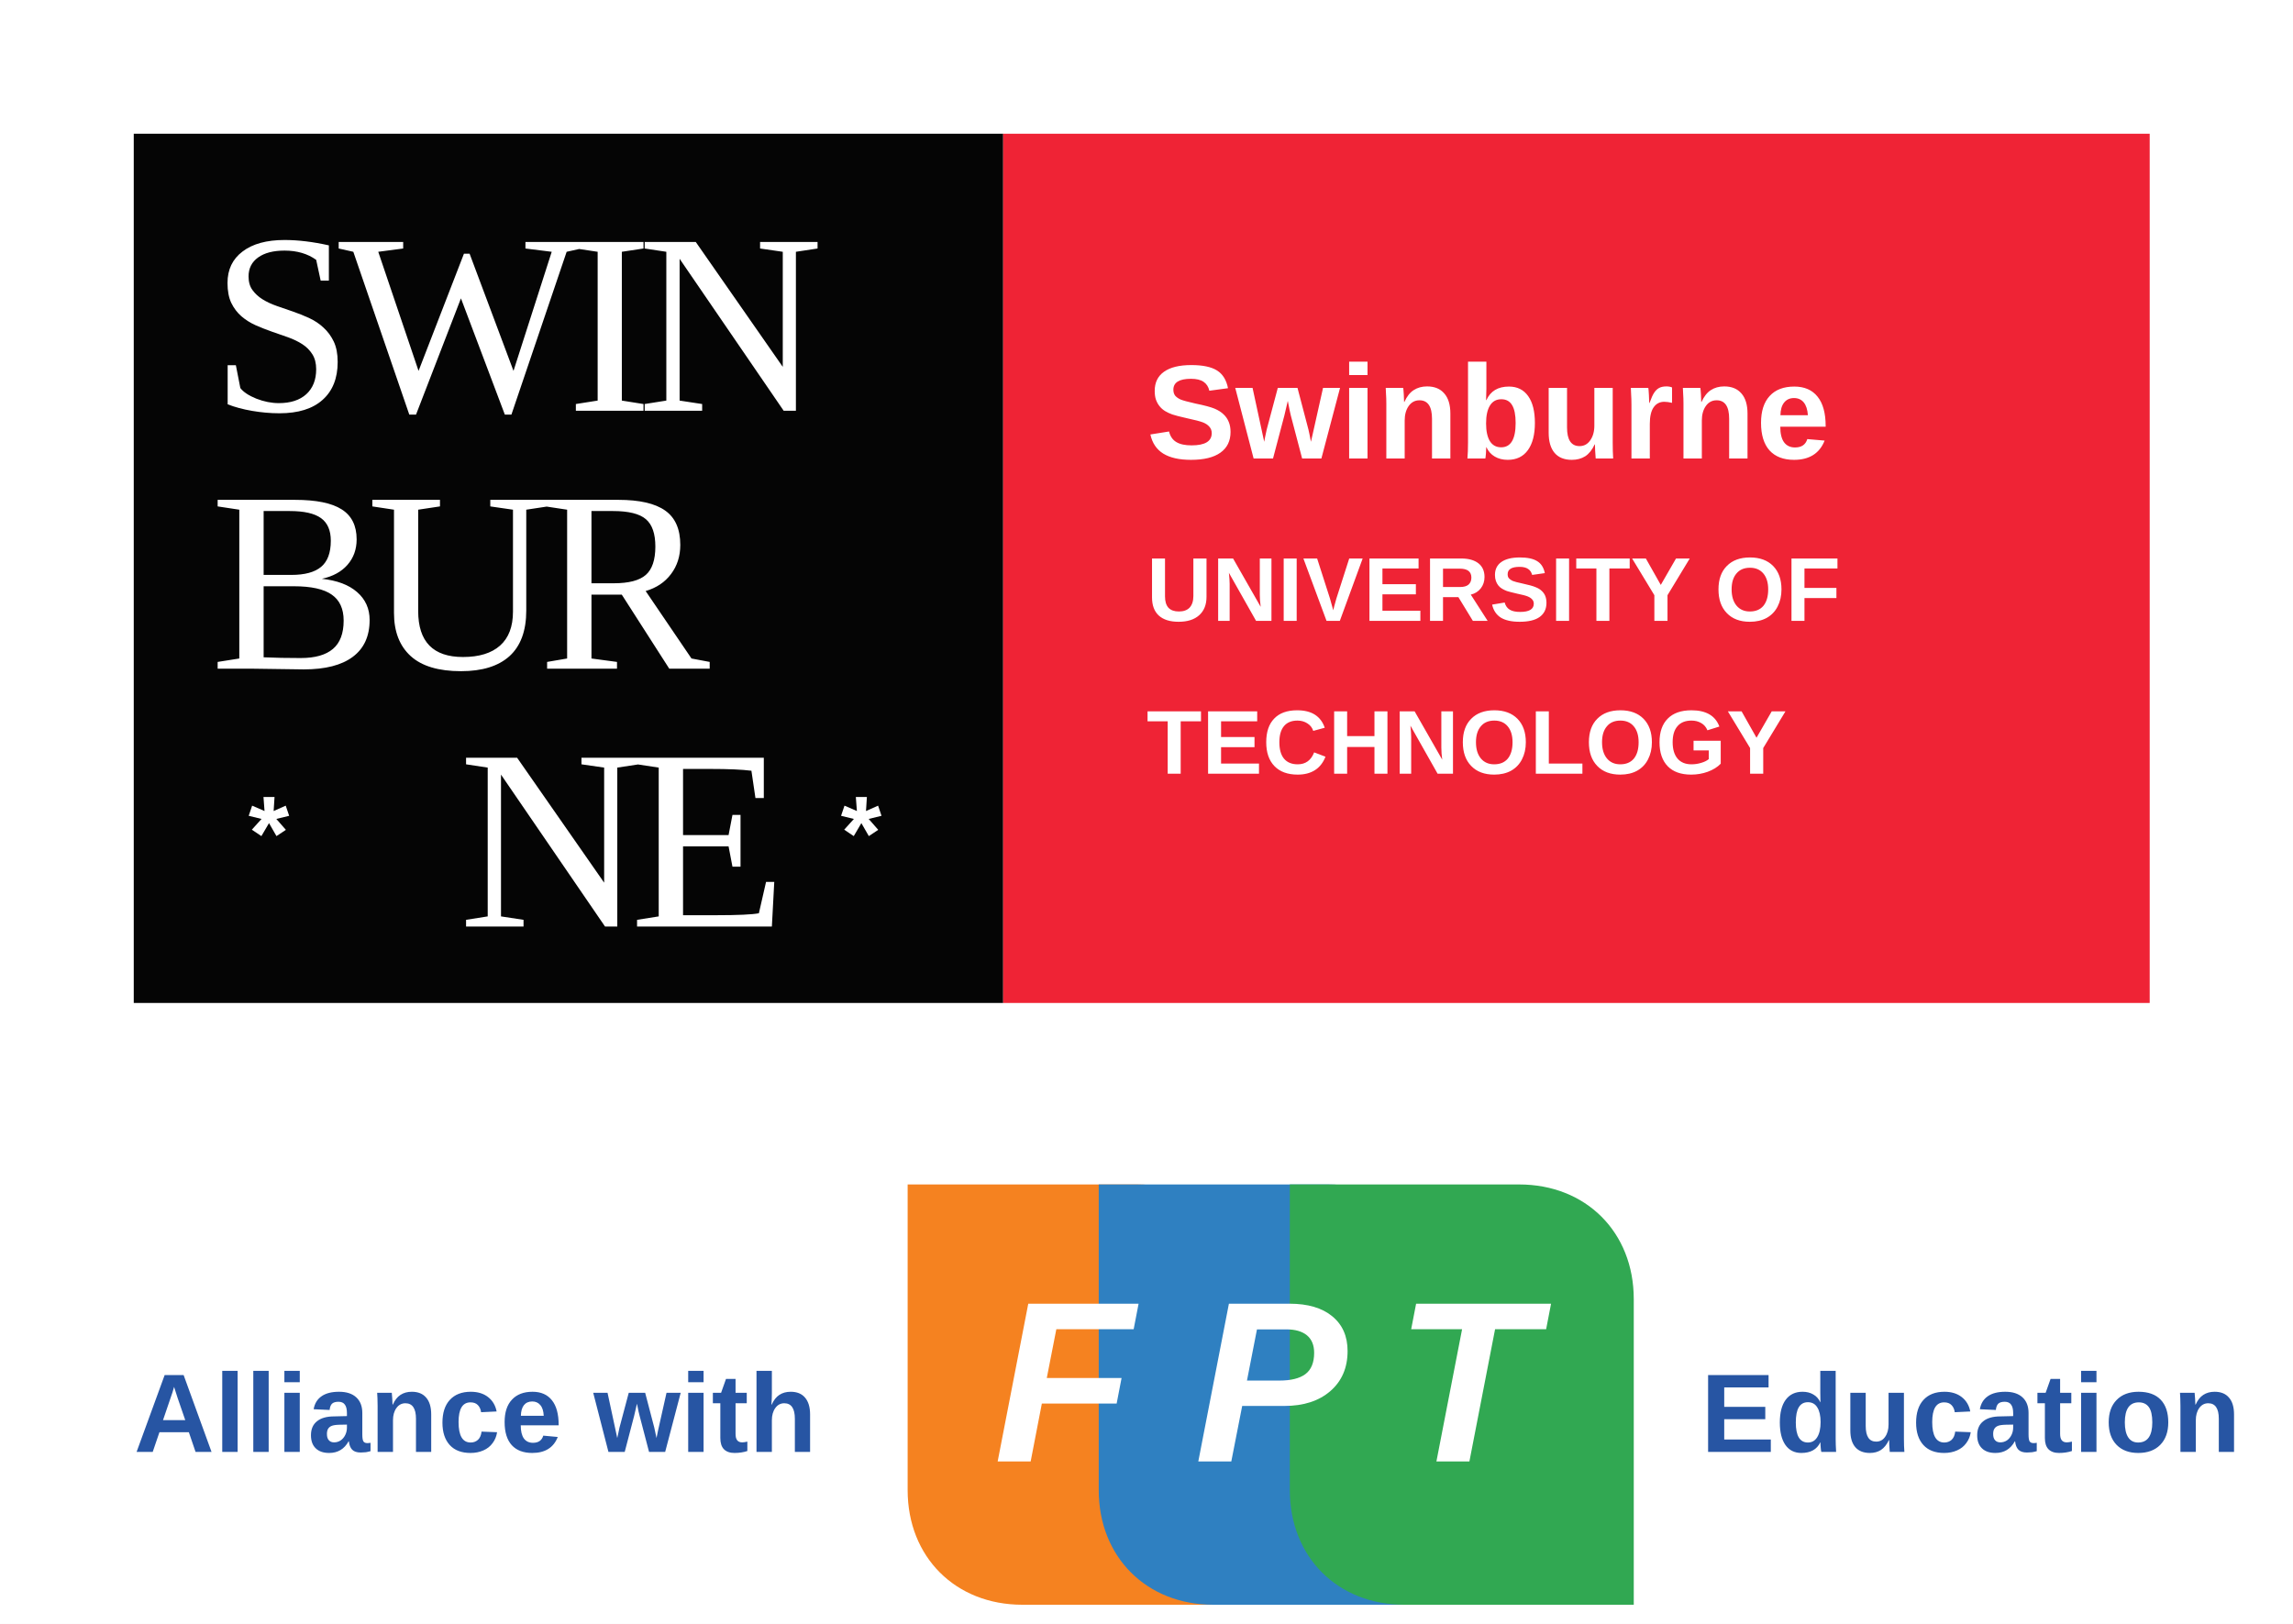
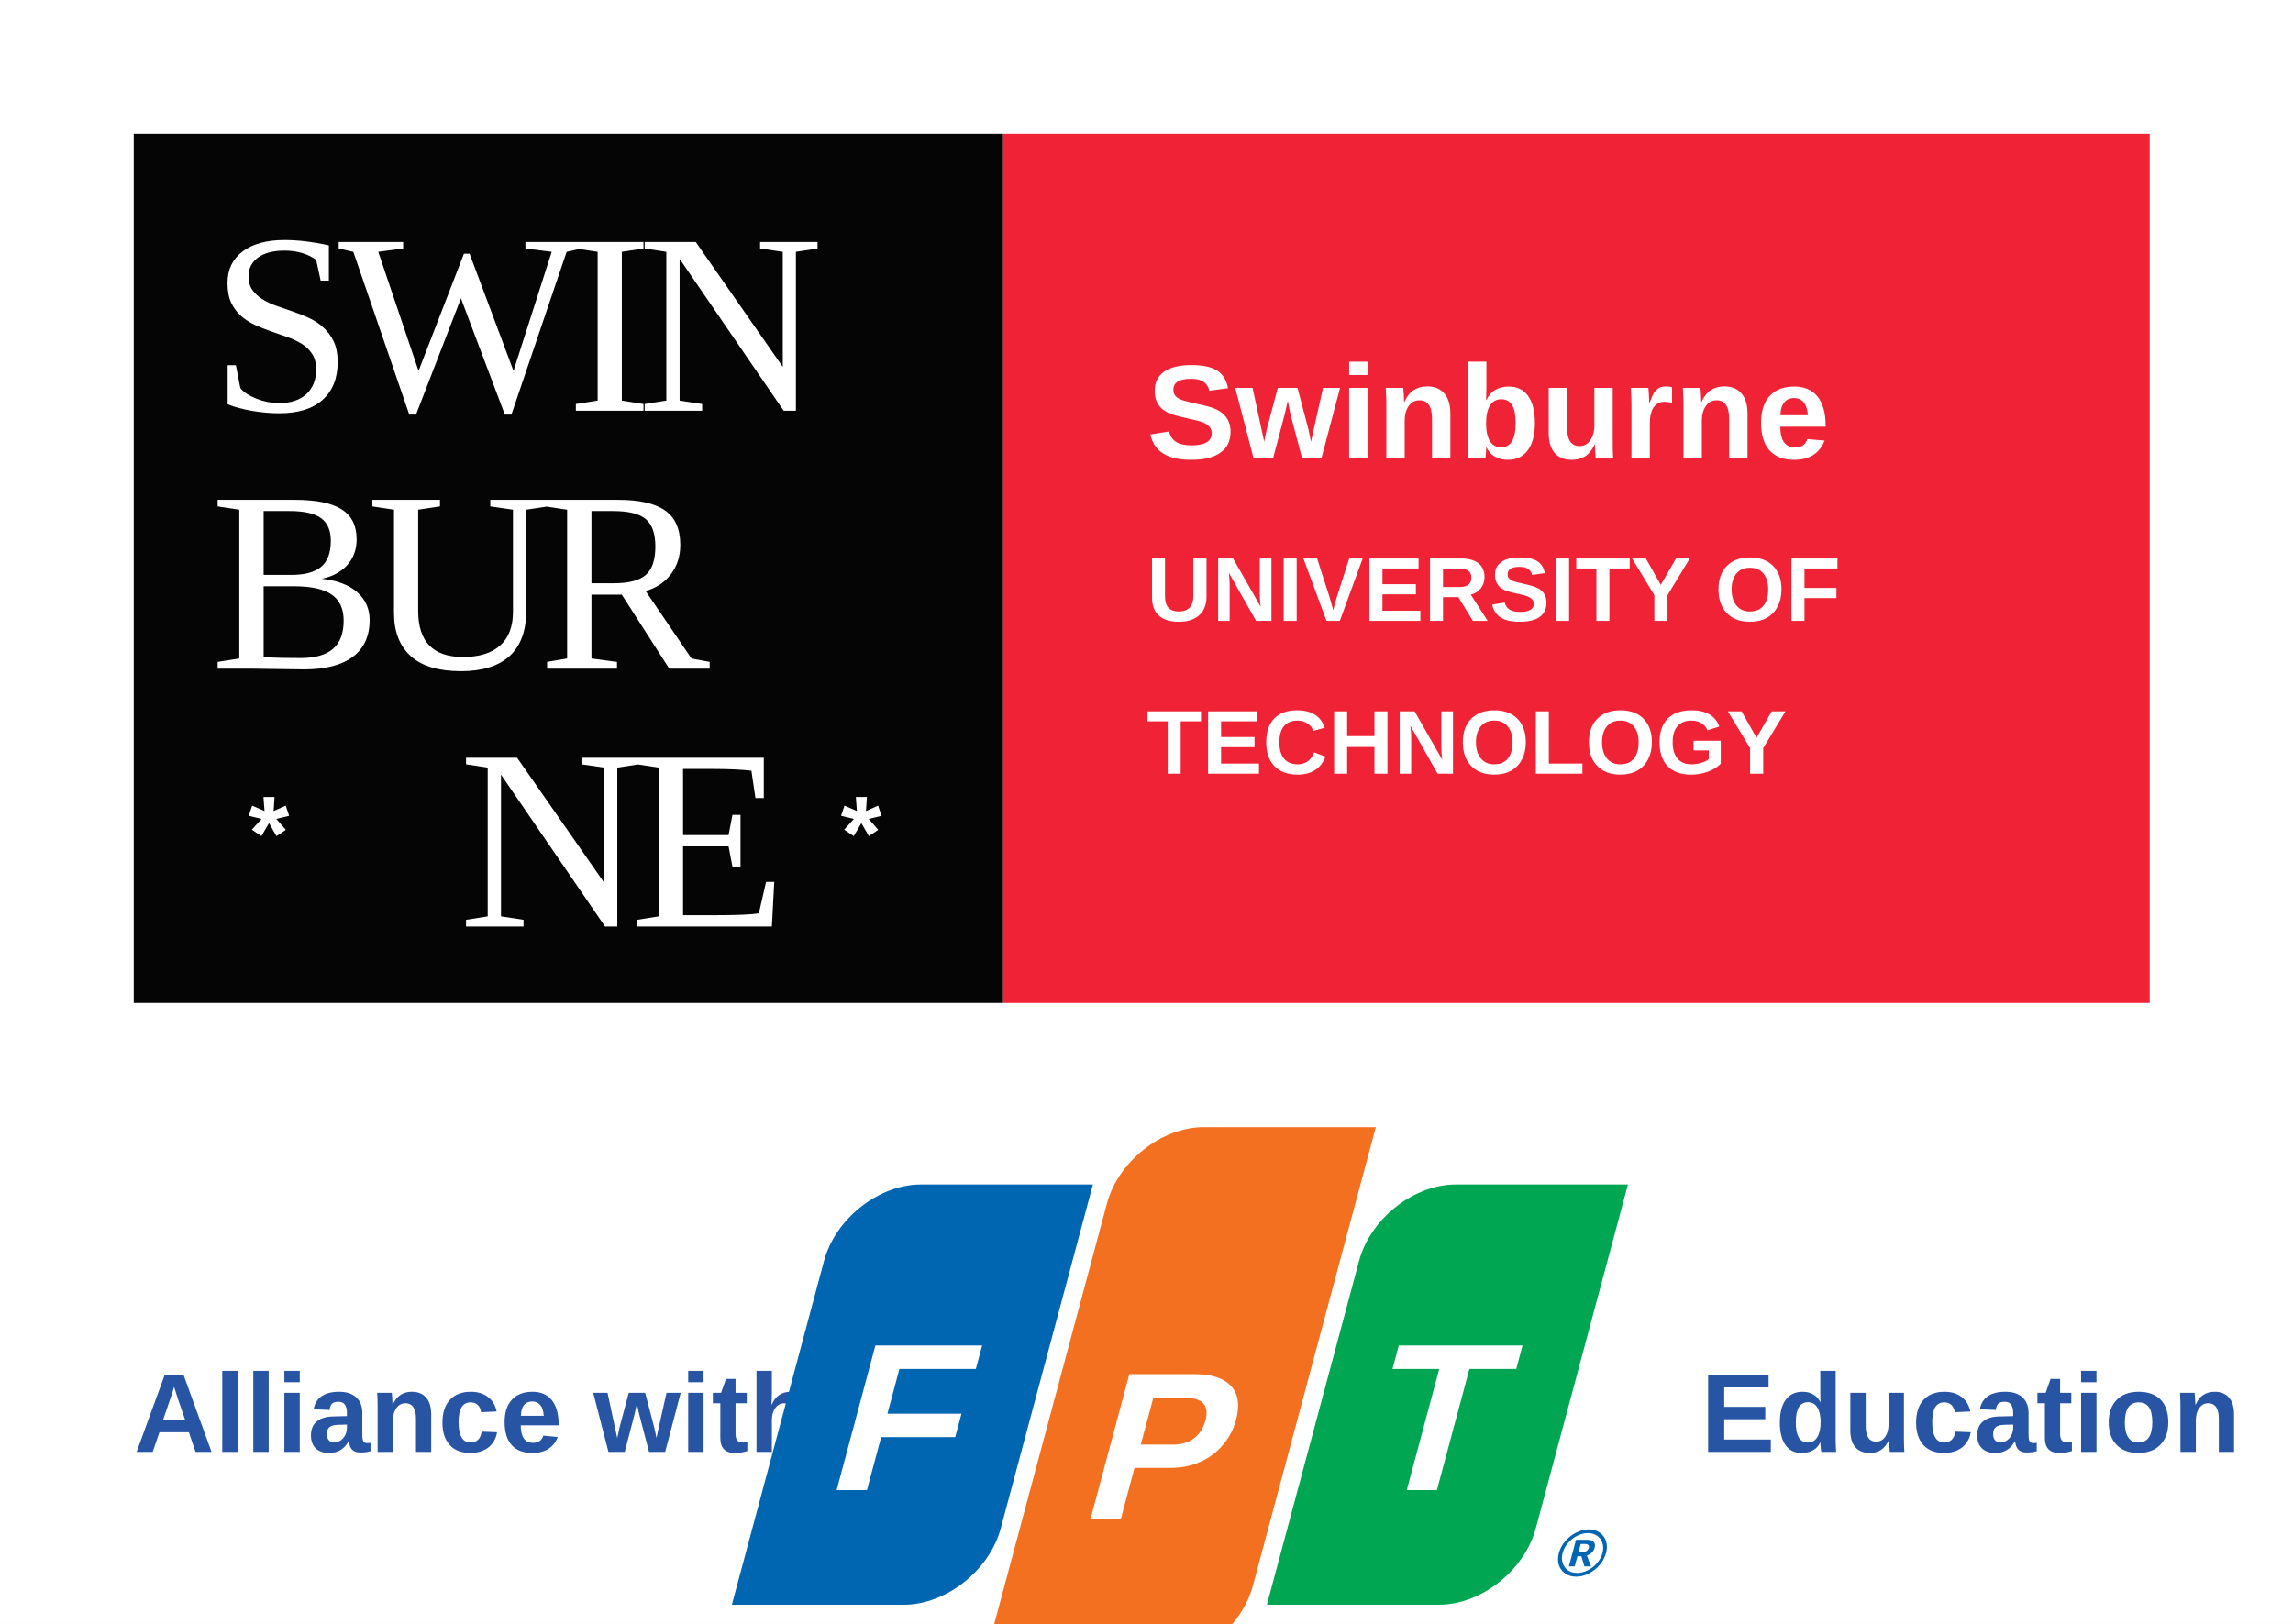
<svg xmlns="http://www.w3.org/2000/svg" viewBox="0 0 240 170" role="img" aria-labelledby="title desc">
  <rect width="240" height="170" fill="#ffffff" />
  <rect x="14" y="14" width="91" height="91" fill="#050505" />
  <rect x="105" y="14" width="120" height="91" fill="#ef2335" />
  <text x="22" y="43" fill="#ffffff" font-family="Georgia, Times New Roman, serif" font-size="27" letter-spacing="-1.6">SWIN</text>
  <text x="22" y="70" fill="#ffffff" font-family="Georgia, Times New Roman, serif" font-size="27" letter-spacing="-1.6">BUR</text>
  <text x="48" y="97" fill="#ffffff" font-family="Georgia, Times New Roman, serif" font-size="27" letter-spacing="-1.6">NE</text>
  <text x="26" y="91" fill="#ffffff" font-family="Arial, Helvetica, sans-serif" font-size="11" font-weight="800">*</text>
  <text x="88" y="91" fill="#ffffff" font-family="Arial, Helvetica, sans-serif" font-size="11" font-weight="800">*</text>
  <text x="120" y="48" fill="#ffffff" font-family="Arial, Helvetica, sans-serif" font-size="14" font-weight="700">Swinburne</text>
  <text x="120" y="65" fill="#ffffff" font-family="Arial, Helvetica, sans-serif" font-size="9.5" font-weight="700">UNIVERSITY OF</text>
  <text x="120" y="81" fill="#ffffff" font-family="Arial, Helvetica, sans-serif" font-size="9.5" font-weight="700">TECHNOLOGY</text>
  <text x="14" y="152" fill="#2755a3" font-family="Arial, Helvetica, sans-serif" font-size="11.7" font-weight="700">Alliance with</text>
-   <g transform="translate(90 124)">
-     <path d="M5 0h24c7 0 12 5 12 12v32H17c-7 0-12-5-12-12z" fill="#f58220" />
-     <path d="M25 0h24c7 0 12 5 12 12v32H37c-7 0-12-5-12-12z" fill="#2f80c1" />
-     <path d="M45 0h24c7 0 12 5 12 12v32H57c-7 0-12-5-12-12z" fill="#31a852" />
-     <text x="14" y="29" fill="#ffffff" font-family="Arial, Helvetica, sans-serif" font-size="24" font-style="italic" font-weight="800">F</text>
-     <text x="35" y="29" fill="#ffffff" font-family="Arial, Helvetica, sans-serif" font-size="24" font-style="italic" font-weight="800">P</text>
-     <text x="56" y="29" fill="#ffffff" font-family="Arial, Helvetica, sans-serif" font-size="24" font-style="italic" font-weight="800">T</text>
+   <g transform="translate(90, 118) skewX(-15)">
+     <path d="M 8,6 L 26,6 L 26,42 A 8,8 0 0 1 18,50 L 0,50 L 0,14 A 8,8 0 0 1 8,6 Z" fill="#0066b2" />
+     <path d="M 36,0 L 54,0 L 54,48 A 8,8 0 0 1 46,56 L 28,56 L 28,8 A 8,8 0 0 1 36,0 Z" fill="#f37021" />
+     <path d="M 64,6 L 82,6 L 82,42 A 8,8 0 0 1 74,50 L 56,50 L 56,14 A 8,8 0 0 1 64,6 Z" fill="#00a651" />
+     <text x="13" y="38" fill="#ffffff" font-family="Arial, Helvetica, sans-serif" font-size="22" font-weight="900" text-anchor="middle">F</text>
+     <text x="41" y="41" fill="#ffffff" font-family="Arial, Helvetica, sans-serif" font-size="22" font-weight="900" text-anchor="middle">P</text>
+     <text x="69" y="38" fill="#ffffff" font-family="Arial, Helvetica, sans-serif" font-size="22" font-weight="900" text-anchor="middle">T</text>
+     <text x="85" y="47" fill="#0066b2" font-family="Arial, Helvetica, sans-serif" font-size="7" font-weight="700">®</text>
  </g>
  <text x="178" y="152" fill="#2755a3" font-family="Arial, Helvetica, sans-serif" font-size="11.7" font-weight="700">Education</text>
</svg>
